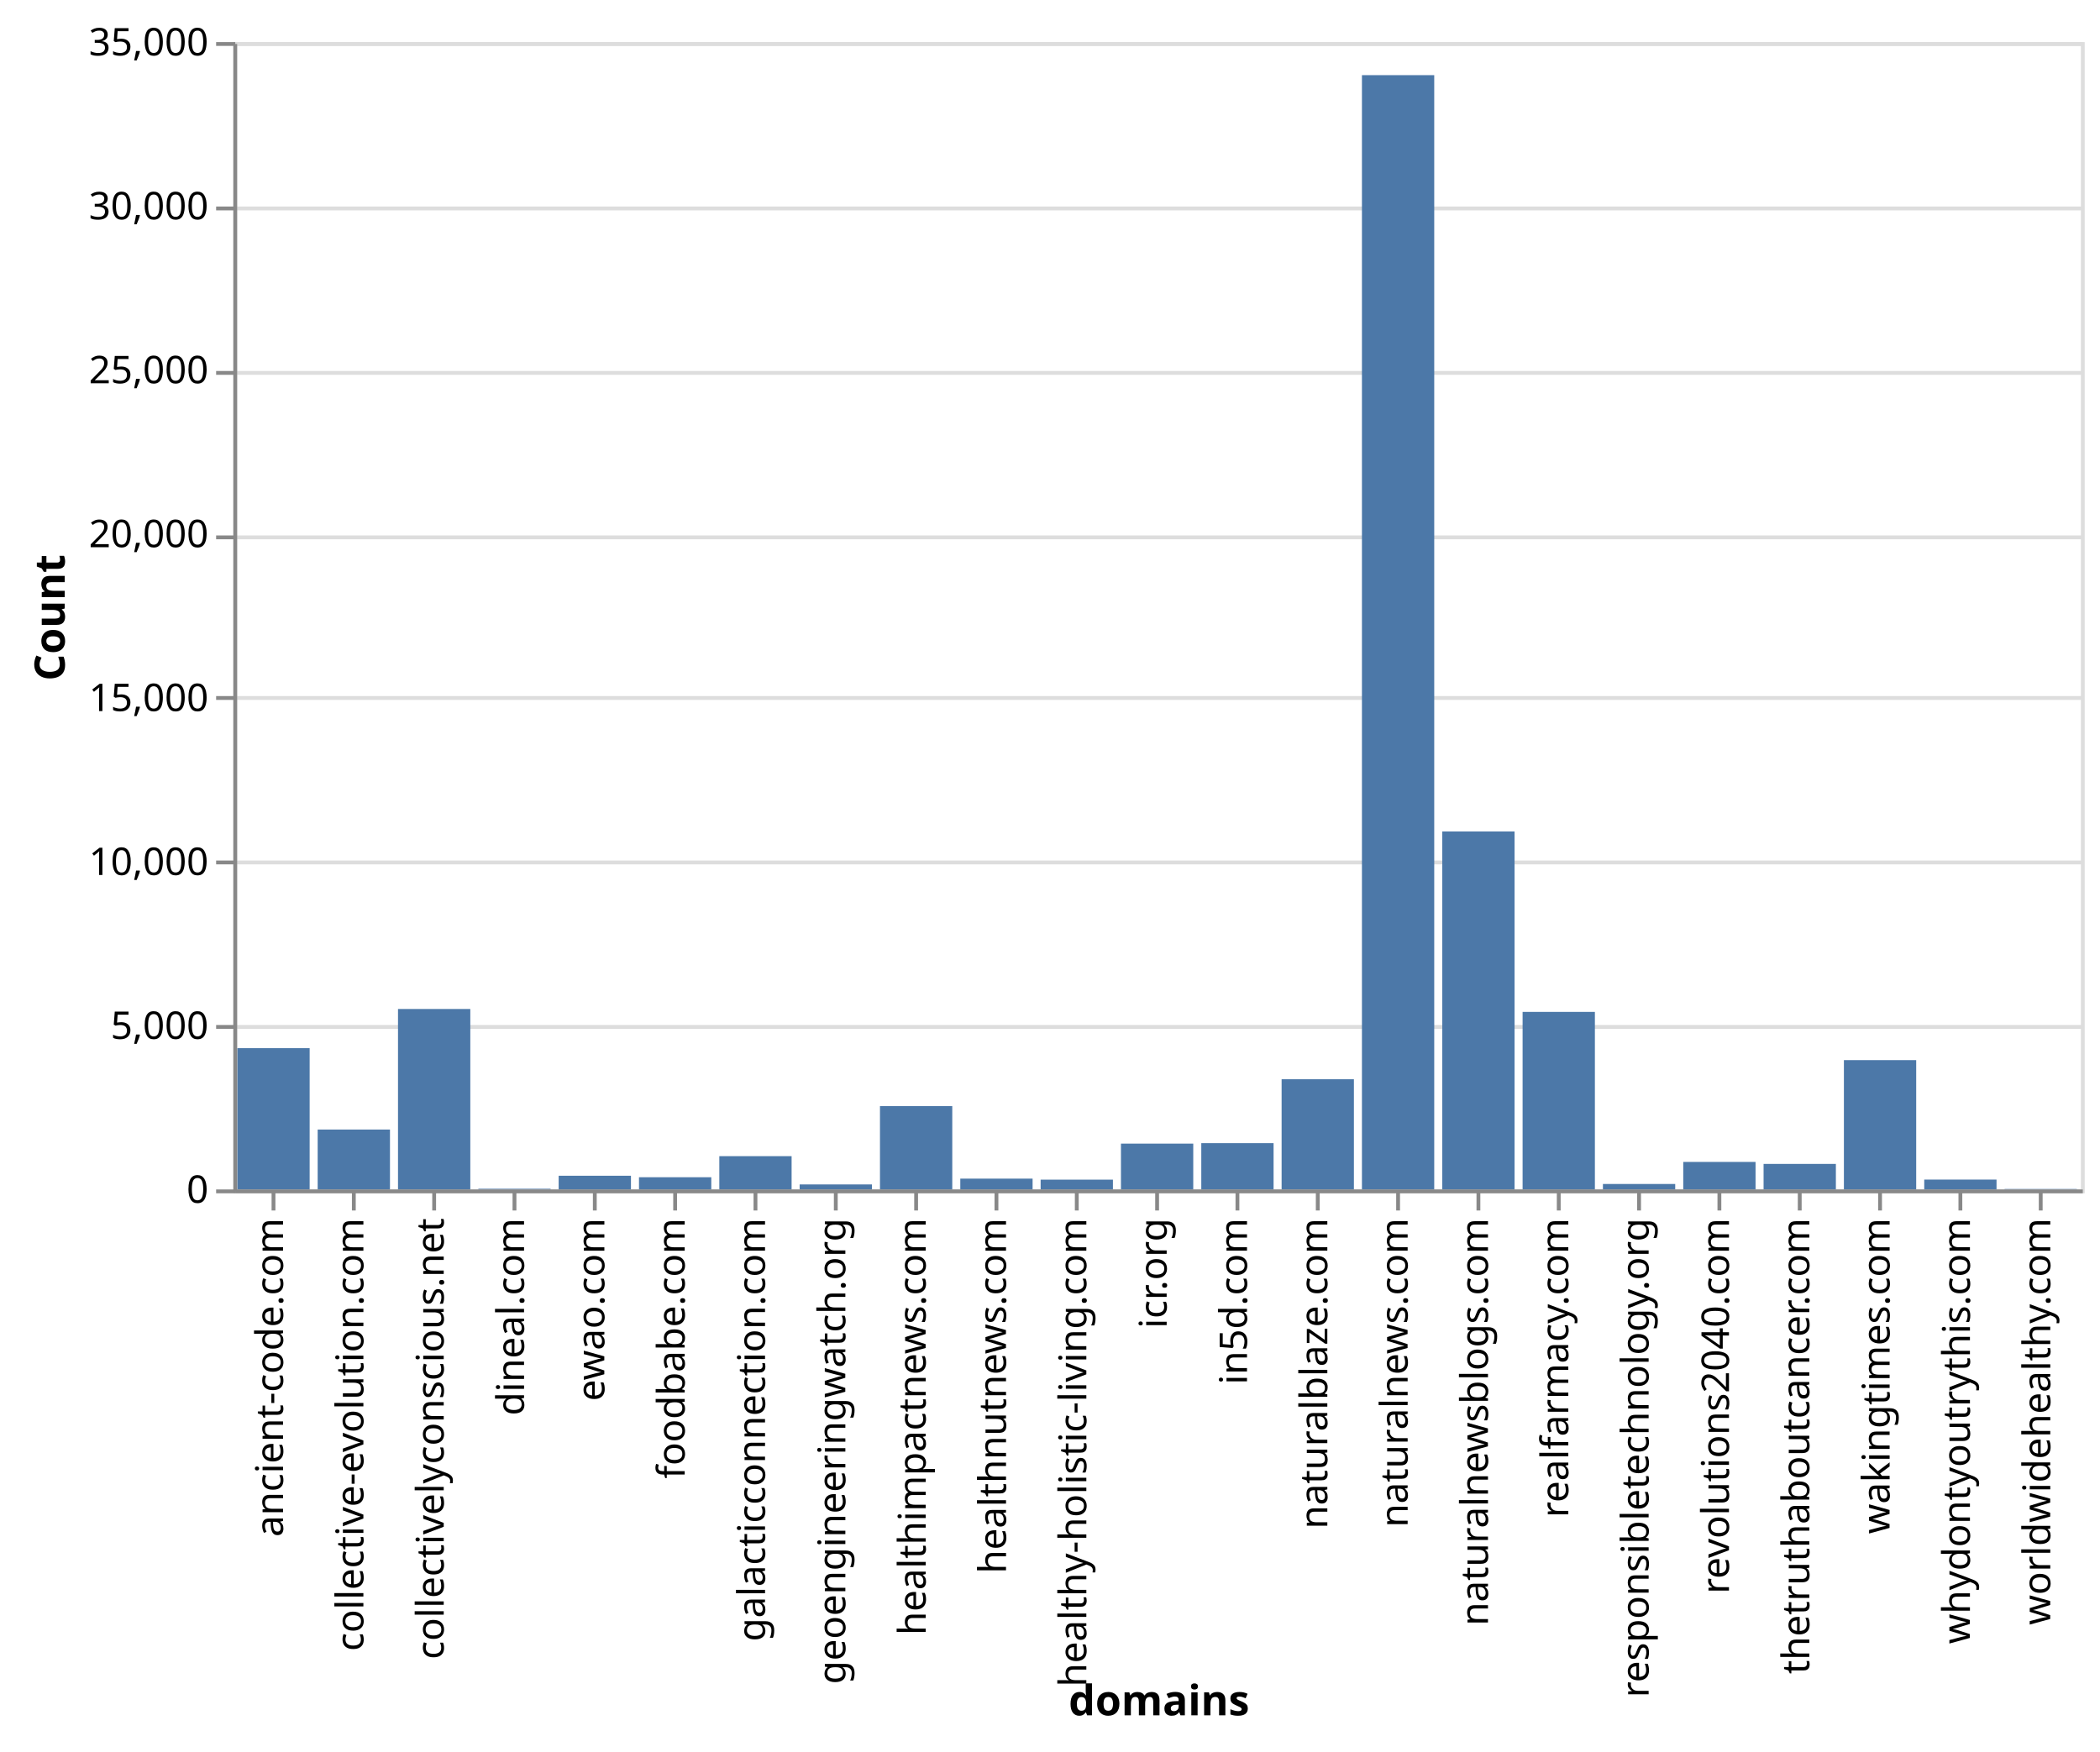
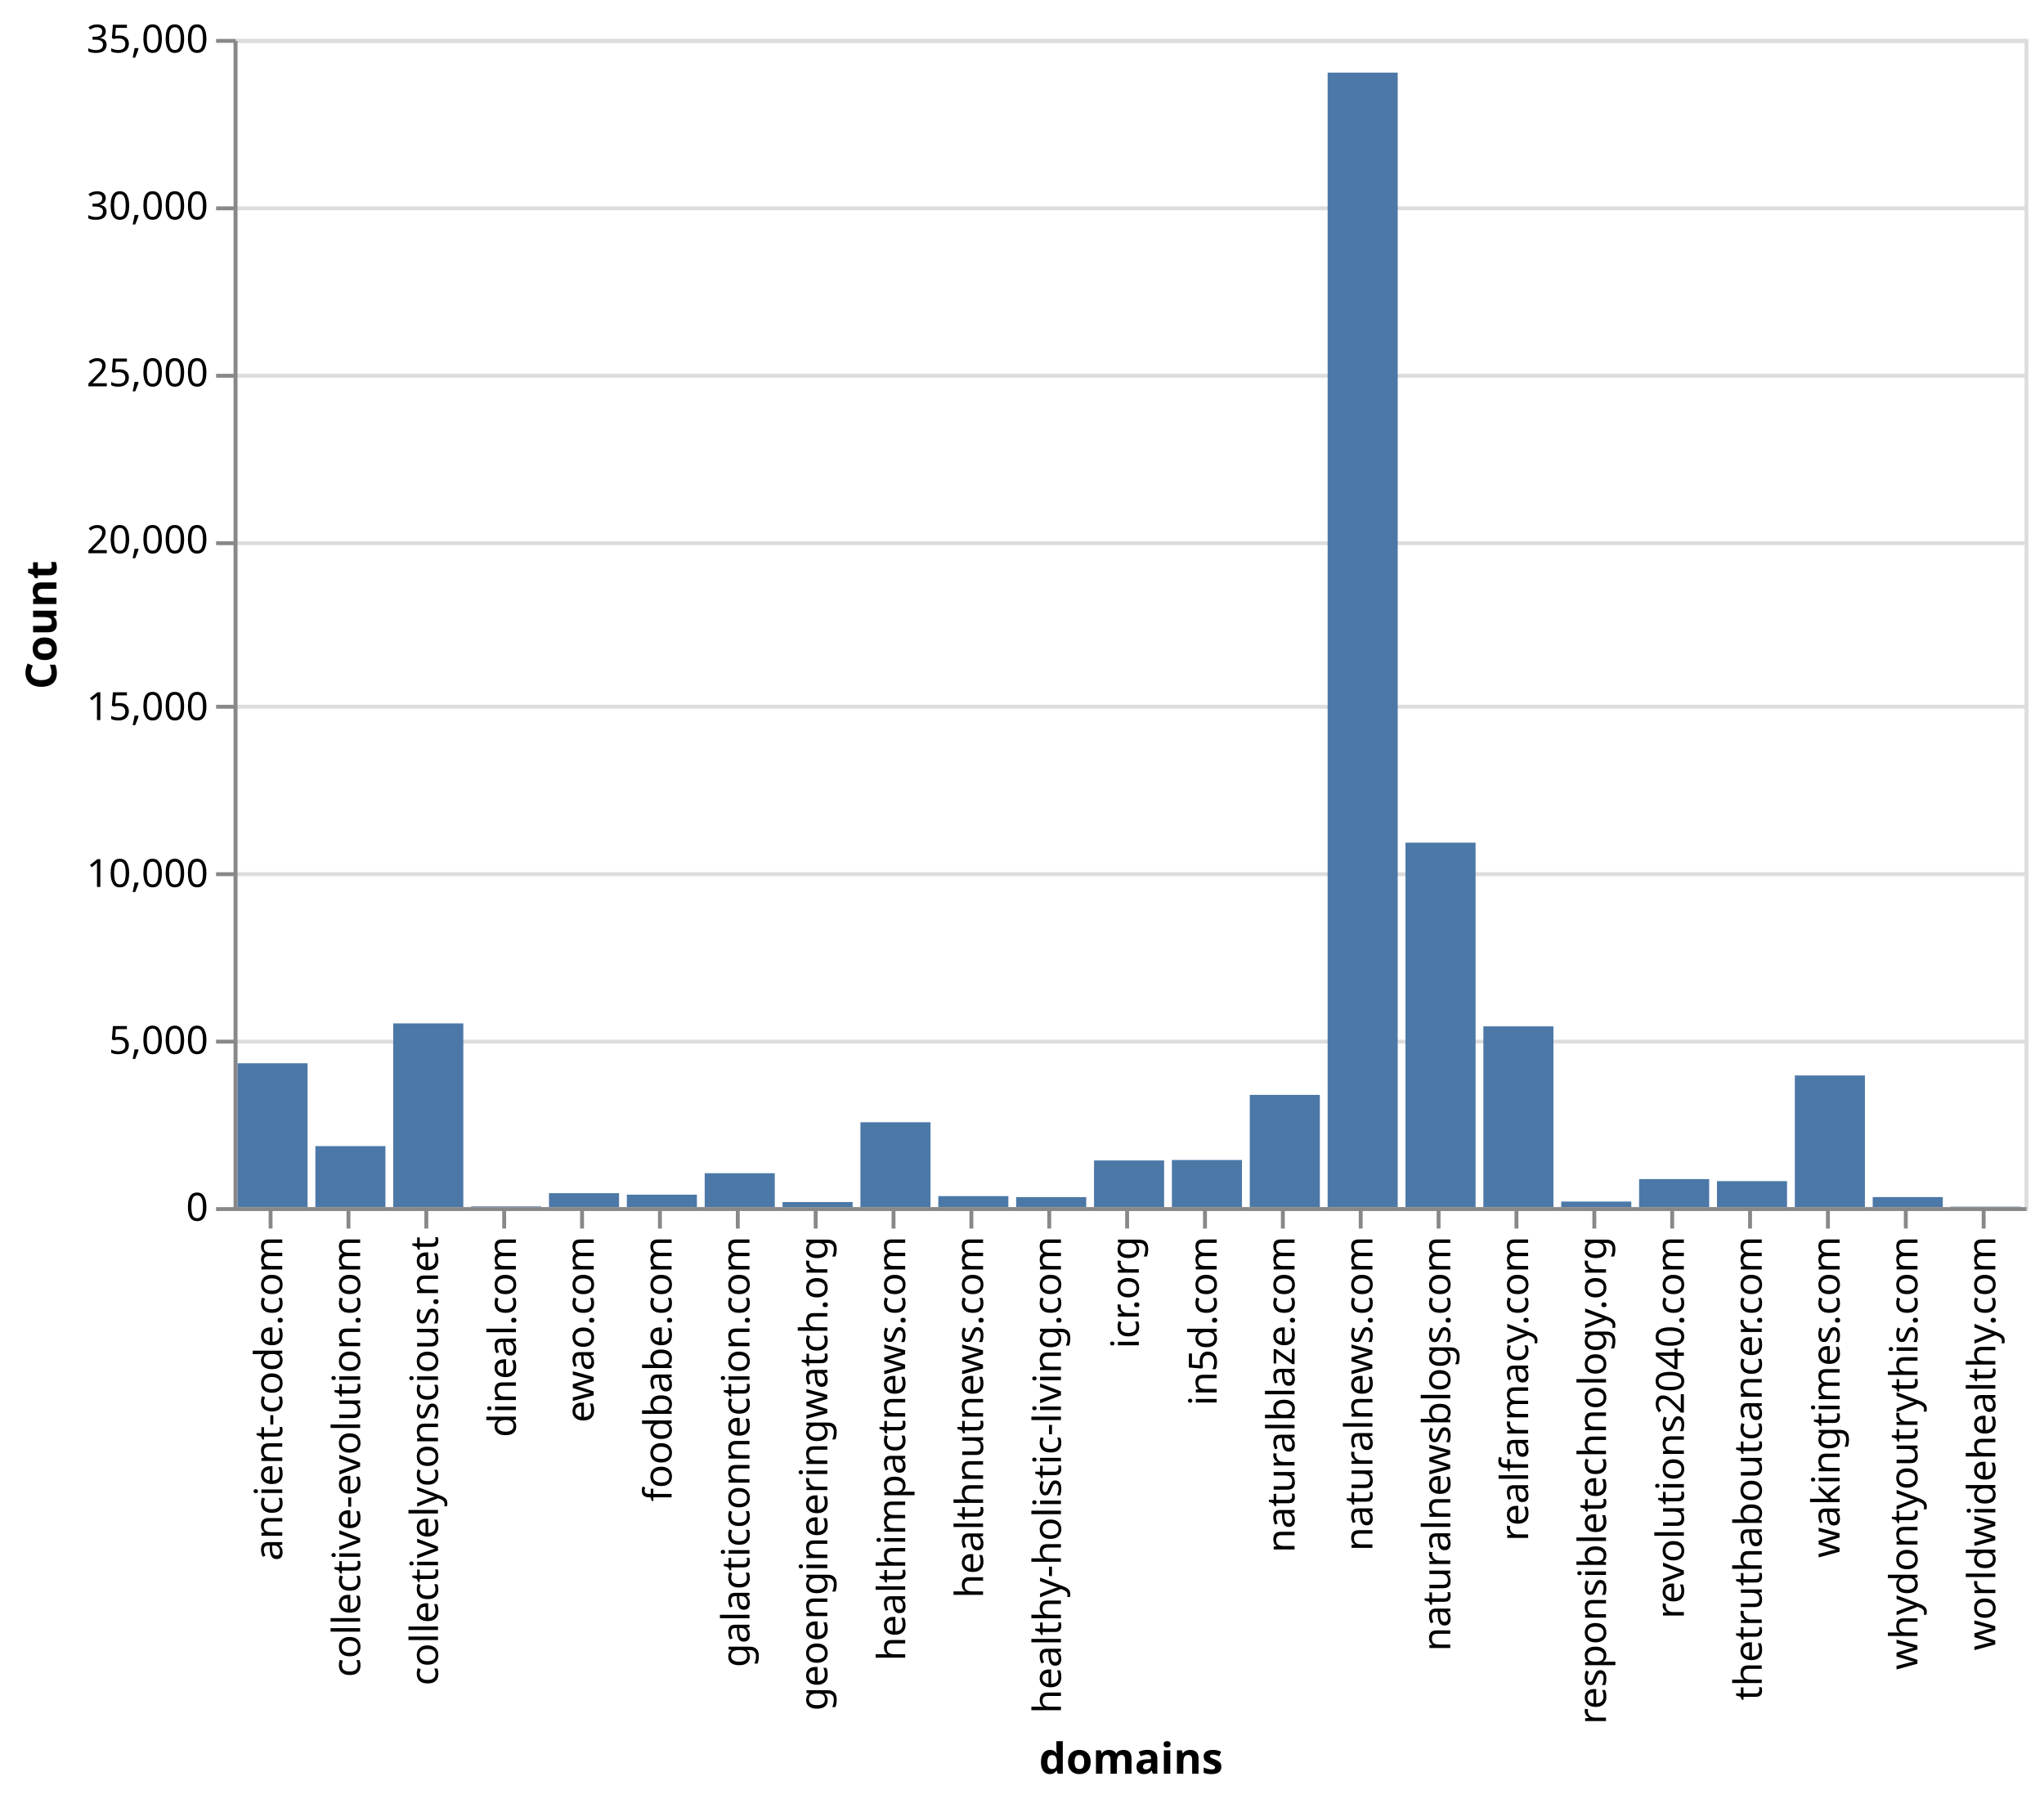
- <svg xmlns="http://www.w3.org/2000/svg" class="marks" width="549" height="458" viewBox="0 0 549 458" version="1.1">
-   <g transform="translate(61,11)">
+ <svg xmlns="http://www.w3.org/2000/svg" class="marks" width="525" height="462" viewBox="0 0 525 462" version="1.1">
+   <g transform="translate(60,10)">
    <g class="mark-group role-frame root">
      <g transform="translate(0,0)">
-         <path class="background" d="M0.5,0.5h483v300h-483Z" style="fill: none; stroke: #ddd;" />
+         <path class="background" d="M0.5,0.5h460v300h-460Z" style="fill: none; stroke: #ddd;" />
        <g>
          <g class="mark-group role-axis">
            <g transform="translate(0.5,0.5)">
              <path class="background" d="M0,0h0v0h0Z" style="pointer-events: none; fill: none;" />
              <g>
                <g class="mark-rule role-axis-grid" style="pointer-events: none;">
-                   <line transform="translate(0,300)" x2="483" y2="0" style="fill: none; stroke: #ddd; stroke-width: 1; opacity: 1;" />
-                   <line transform="translate(0,257)" x2="483" y2="0" style="fill: none; stroke: #ddd; stroke-width: 1; opacity: 1;" />
-                   <line transform="translate(0,214)" x2="483" y2="0" style="fill: none; stroke: #ddd; stroke-width: 1; opacity: 1;" />
-                   <line transform="translate(0,171)" x2="483" y2="0" style="fill: none; stroke: #ddd; stroke-width: 1; opacity: 1;" />
-                   <line transform="translate(0,129)" x2="483" y2="0" style="fill: none; stroke: #ddd; stroke-width: 1; opacity: 1;" />
-                   <line transform="translate(0,86)" x2="483" y2="0" style="fill: none; stroke: #ddd; stroke-width: 1; opacity: 1;" />
-                   <line transform="translate(0,43)" x2="483" y2="0" style="fill: none; stroke: #ddd; stroke-width: 1; opacity: 1;" />
-                   <line transform="translate(0,0)" x2="483" y2="0" style="fill: none; stroke: #ddd; stroke-width: 1; opacity: 1;" />
+                   <line transform="translate(0,300)" x2="460" y2="0" style="fill: none; stroke: #ddd; stroke-width: 1; opacity: 1;" />
+                   <line transform="translate(0,257)" x2="460" y2="0" style="fill: none; stroke: #ddd; stroke-width: 1; opacity: 1;" />
+                   <line transform="translate(0,214)" x2="460" y2="0" style="fill: none; stroke: #ddd; stroke-width: 1; opacity: 1;" />
+                   <line transform="translate(0,171)" x2="460" y2="0" style="fill: none; stroke: #ddd; stroke-width: 1; opacity: 1;" />
+                   <line transform="translate(0,129)" x2="460" y2="0" style="fill: none; stroke: #ddd; stroke-width: 1; opacity: 1;" />
+                   <line transform="translate(0,86)" x2="460" y2="0" style="fill: none; stroke: #ddd; stroke-width: 1; opacity: 1;" />
+                   <line transform="translate(0,43)" x2="460" y2="0" style="fill: none; stroke: #ddd; stroke-width: 1; opacity: 1;" />
+                   <line transform="translate(0,0)" x2="460" y2="0" style="fill: none; stroke: #ddd; stroke-width: 1; opacity: 1;" />
                </g>
              </g>
            </g>
          </g>
          <g class="mark-rect role-mark marks">
-             <path d="M463.05,299.88h18.9v0.12h-18.9Z" style="fill: #4c78a8;" />
-             <path d="M190.05,297.171h18.9v2.829h-18.9Z" style="fill: #4c78a8;" />
-             <path d="M337.05,253.577h18.9v46.423h-18.9Z" style="fill: #4c78a8;" />
-             <path d="M1.05,263.057h18.9v36.943h-18.9Z" style="fill: #4c78a8;" />
-             <path d="M232.05,288.017h18.9v11.983h-18.9Z" style="fill: #4c78a8;" />
-             <path d="M169.05,278.203h18.9v21.797h-18.9Z" style="fill: #4c78a8;" />
-             <path d="M253.05,287.897h18.9v12.103h-18.9Z" style="fill: #4c78a8;" />
-             <path d="M211.05,297.437h18.9v2.563h-18.9Z" style="fill: #4c78a8;" />
-             <path d="M421.05,266.186h18.9v33.814h-18.9Z" style="fill: #4c78a8;" />
-             <path d="M64.05,299.82h18.9v0.18h-18.9Z" style="fill: #4c78a8;" />
-             <path d="M295.05,8.649h18.9v291.351h-18.9Z" style="fill: #4c78a8;" />
-             <path d="M274.05,271.174h18.9v28.826h-18.9Z" style="fill: #4c78a8;" />
-             <path d="M127.05,291.291h18.9v8.709h-18.9Z" style="fill: #4c78a8;" />
-             <path d="M148.05,298.689h18.9v1.311h-18.9Z" style="fill: #4c78a8;" />
-             <path d="M442.05,297.42h18.9v2.58h-18.9Z" style="fill: #4c78a8;" />
-             <path d="M43.05,252.814h18.9v47.186h-18.9Z" style="fill: #4c78a8;" />
-             <path d="M85.05,296.417h18.9v3.583h-18.9Z" style="fill: #4c78a8;" />
-             <path d="M316.05,206.4h18.9v93.6h-18.9Z" style="fill: #4c78a8;" />
-             <path d="M22.05,284.331h18.9v15.669h-18.9Z" style="fill: #4c78a8;" />
-             <path d="M106.05,296.803h18.9v3.197h-18.9Z" style="fill: #4c78a8;" />
-             <path d="M358.05,298.569h18.9v1.431h-18.9Z" style="fill: #4c78a8;" />
-             <path d="M400.05,293.323h18.9v6.677h-18.9Z" style="fill: #4c78a8;" />
-             <path d="M379.05,292.8h18.9v7.2h-18.9Z" style="fill: #4c78a8;" />
+             <path d="M441,299.88h18v0.12h-18Z" style="fill: #4c78a8;" />
+             <path d="M181,297.171h18v2.829h-18Z" style="fill: #4c78a8;" />
+             <path d="M321,253.577h18v46.423h-18Z" style="fill: #4c78a8;" />
+             <path d="M1,263.057h18v36.943h-18Z" style="fill: #4c78a8;" />
+             <path d="M221,288.017h18v11.983h-18Z" style="fill: #4c78a8;" />
+             <path d="M161,278.203h18v21.797h-18Z" style="fill: #4c78a8;" />
+             <path d="M241,287.897h18v12.103h-18Z" style="fill: #4c78a8;" />
+             <path d="M201,297.437h18v2.563h-18Z" style="fill: #4c78a8;" />
+             <path d="M401,266.186h18v33.814h-18Z" style="fill: #4c78a8;" />
+             <path d="M61,299.82h18v0.18h-18Z" style="fill: #4c78a8;" />
+             <path d="M281,8.649h18v291.351h-18Z" style="fill: #4c78a8;" />
+             <path d="M261,271.174h18v28.826h-18Z" style="fill: #4c78a8;" />
+             <path d="M121,291.291h18v8.709h-18Z" style="fill: #4c78a8;" />
+             <path d="M141,298.689h18v1.311h-18Z" style="fill: #4c78a8;" />
+             <path d="M421,297.42h18v2.58h-18Z" style="fill: #4c78a8;" />
+             <path d="M41,252.814h18v47.186h-18Z" style="fill: #4c78a8;" />
+             <path d="M81,296.417h18v3.583h-18Z" style="fill: #4c78a8;" />
+             <path d="M301,206.4h18v93.6h-18Z" style="fill: #4c78a8;" />
+             <path d="M21,284.331h18v15.669h-18Z" style="fill: #4c78a8;" />
+             <path d="M101,296.803h18v3.197h-18Z" style="fill: #4c78a8;" />
+             <path d="M341,298.569h18v1.431h-18Z" style="fill: #4c78a8;" />
+             <path d="M381,293.323h18v6.677h-18Z" style="fill: #4c78a8;" />
+             <path d="M361,292.8h18v7.2h-18Z" style="fill: #4c78a8;" />
          </g>
          <g class="mark-group role-axis">
            <g transform="translate(0.5,300.5)">
              <path class="background" d="M0,0h0v0h0Z" style="pointer-events: none; fill: none;" />
              <g>
                <g class="mark-rule role-axis-tick" style="pointer-events: none;">
-                   <line transform="translate(10,0)" x2="0" y2="5" style="fill: none; stroke: #888; stroke-width: 1; opacity: 1;" />
-                   <line transform="translate(31,0)" x2="0" y2="5" style="fill: none; stroke: #888; stroke-width: 1; opacity: 1;" />
-                   <line transform="translate(52,0)" x2="0" y2="5" style="fill: none; stroke: #888; stroke-width: 1; opacity: 1;" />
-                   <line transform="translate(73,0)" x2="0" y2="5" style="fill: none; stroke: #888; stroke-width: 1; opacity: 1;" />
-                   <line transform="translate(94,0)" x2="0" y2="5" style="fill: none; stroke: #888; stroke-width: 1; opacity: 1;" />
-                   <line transform="translate(115,0)" x2="0" y2="5" style="fill: none; stroke: #888; stroke-width: 1; opacity: 1;" />
-                   <line transform="translate(136,0)" x2="0" y2="5" style="fill: none; stroke: #888; stroke-width: 1; opacity: 1;" />
-                   <line transform="translate(157,0)" x2="0" y2="5" style="fill: none; stroke: #888; stroke-width: 1; opacity: 1;" />
-                   <line transform="translate(178,0)" x2="0" y2="5" style="fill: none; stroke: #888; stroke-width: 1; opacity: 1;" />
-                   <line transform="translate(199,0)" x2="0" y2="5" style="fill: none; stroke: #888; stroke-width: 1; opacity: 1;" />
-                   <line transform="translate(220,0)" x2="0" y2="5" style="fill: none; stroke: #888; stroke-width: 1; opacity: 1;" />
-                   <line transform="translate(241,0)" x2="0" y2="5" style="fill: none; stroke: #888; stroke-width: 1; opacity: 1;" />
-                   <line transform="translate(262,0)" x2="0" y2="5" style="fill: none; stroke: #888; stroke-width: 1; opacity: 1;" />
-                   <line transform="translate(283,0)" x2="0" y2="5" style="fill: none; stroke: #888; stroke-width: 1; opacity: 1;" />
-                   <line transform="translate(304,0)" x2="0" y2="5" style="fill: none; stroke: #888; stroke-width: 1; opacity: 1;" />
-                   <line transform="translate(325,0)" x2="0" y2="5" style="fill: none; stroke: #888; stroke-width: 1; opacity: 1;" />
-                   <line transform="translate(346,0)" x2="0" y2="5" style="fill: none; stroke: #888; stroke-width: 1; opacity: 1;" />
-                   <line transform="translate(367,0)" x2="0" y2="5" style="fill: none; stroke: #888; stroke-width: 1; opacity: 1;" />
-                   <line transform="translate(388,0)" x2="0" y2="5" style="fill: none; stroke: #888; stroke-width: 1; opacity: 1;" />
+                   <line transform="translate(9,0)" x2="0" y2="5" style="fill: none; stroke: #888; stroke-width: 1; opacity: 1;" />
+                   <line transform="translate(29,0)" x2="0" y2="5" style="fill: none; stroke: #888; stroke-width: 1; opacity: 1;" />
+                   <line transform="translate(49,0)" x2="0" y2="5" style="fill: none; stroke: #888; stroke-width: 1; opacity: 1;" />
+                   <line transform="translate(69,0)" x2="0" y2="5" style="fill: none; stroke: #888; stroke-width: 1; opacity: 1;" />
+                   <line transform="translate(89,0)" x2="0" y2="5" style="fill: none; stroke: #888; stroke-width: 1; opacity: 1;" />
+                   <line transform="translate(109,0)" x2="0" y2="5" style="fill: none; stroke: #888; stroke-width: 1; opacity: 1;" />
+                   <line transform="translate(129,0)" x2="0" y2="5" style="fill: none; stroke: #888; stroke-width: 1; opacity: 1;" />
+                   <line transform="translate(149,0)" x2="0" y2="5" style="fill: none; stroke: #888; stroke-width: 1; opacity: 1;" />
+                   <line transform="translate(169,0)" x2="0" y2="5" style="fill: none; stroke: #888; stroke-width: 1; opacity: 1;" />
+                   <line transform="translate(189,0)" x2="0" y2="5" style="fill: none; stroke: #888; stroke-width: 1; opacity: 1;" />
+                   <line transform="translate(209,0)" x2="0" y2="5" style="fill: none; stroke: #888; stroke-width: 1; opacity: 1;" />
+                   <line transform="translate(229,0)" x2="0" y2="5" style="fill: none; stroke: #888; stroke-width: 1; opacity: 1;" />
+                   <line transform="translate(249,0)" x2="0" y2="5" style="fill: none; stroke: #888; stroke-width: 1; opacity: 1;" />
+                   <line transform="translate(269,0)" x2="0" y2="5" style="fill: none; stroke: #888; stroke-width: 1; opacity: 1;" />
+                   <line transform="translate(289,0)" x2="0" y2="5" style="fill: none; stroke: #888; stroke-width: 1; opacity: 1;" />
+                   <line transform="translate(309,0)" x2="0" y2="5" style="fill: none; stroke: #888; stroke-width: 1; opacity: 1;" />
+                   <line transform="translate(329,0)" x2="0" y2="5" style="fill: none; stroke: #888; stroke-width: 1; opacity: 1;" />
+                   <line transform="translate(349,0)" x2="0" y2="5" style="fill: none; stroke: #888; stroke-width: 1; opacity: 1;" />
+                   <line transform="translate(369,0)" x2="0" y2="5" style="fill: none; stroke: #888; stroke-width: 1; opacity: 1;" />
+                   <line transform="translate(389,0)" x2="0" y2="5" style="fill: none; stroke: #888; stroke-width: 1; opacity: 1;" />
                  <line transform="translate(409,0)" x2="0" y2="5" style="fill: none; stroke: #888; stroke-width: 1; opacity: 1;" />
-                   <line transform="translate(430,0)" x2="0" y2="5" style="fill: none; stroke: #888; stroke-width: 1; opacity: 1;" />
-                   <line transform="translate(451,0)" x2="0" y2="5" style="fill: none; stroke: #888; stroke-width: 1; opacity: 1;" />
-                   <line transform="translate(472,0)" x2="0" y2="5" style="fill: none; stroke: #888; stroke-width: 1; opacity: 1;" />
+                   <line transform="translate(429,0)" x2="0" y2="5" style="fill: none; stroke: #888; stroke-width: 1; opacity: 1;" />
+                   <line transform="translate(449,0)" x2="0" y2="5" style="fill: none; stroke: #888; stroke-width: 1; opacity: 1;" />
                </g>
                <g class="mark-text role-axis-label" style="pointer-events: none;">
-                   <text text-anchor="end" transform="translate(9.5,7) rotate(270) translate(0,3)" style="font-family: sans-serif; font-size: 10px; fill: #000; opacity: 1;">ancient-code.com</text>
-                   <text text-anchor="end" transform="translate(30.5,7) rotate(270) translate(0,3)" style="font-family: sans-serif; font-size: 10px; fill: #000; opacity: 1;">collective-evolution.com</text>
-                   <text text-anchor="end" transform="translate(51.5,7) rotate(270) translate(0,3)" style="font-family: sans-serif; font-size: 10px; fill: #000; opacity: 1;">collectivelyconscious.net</text>
-                   <text text-anchor="end" transform="translate(72.5,7) rotate(270) translate(0,3)" style="font-family: sans-serif; font-size: 10px; fill: #000; opacity: 1;">dineal.com</text>
-                   <text text-anchor="end" transform="translate(93.5,7) rotate(270) translate(0,3)" style="font-family: sans-serif; font-size: 10px; fill: #000; opacity: 1;">ewao.com</text>
-                   <text text-anchor="end" transform="translate(114.5,7) rotate(270) translate(0,3)" style="font-family: sans-serif; font-size: 10px; fill: #000; opacity: 1;">foodbabe.com</text>
-                   <text text-anchor="end" transform="translate(135.5,7) rotate(270) translate(0,3)" style="font-family: sans-serif; font-size: 10px; fill: #000; opacity: 1;">galacticconnection.com</text>
-                   <text text-anchor="end" transform="translate(156.5,7) rotate(270) translate(0,3)" style="font-family: sans-serif; font-size: 10px; fill: #000; opacity: 1;">geoengineeringwatch.org</text>
-                   <text text-anchor="end" transform="translate(177.5,7) rotate(270) translate(0,3)" style="font-family: sans-serif; font-size: 10px; fill: #000; opacity: 1;">healthimpactnews.com</text>
-                   <text text-anchor="end" transform="translate(198.5,7) rotate(270) translate(0,3)" style="font-family: sans-serif; font-size: 10px; fill: #000; opacity: 1;">healthnutnews.com</text>
-                   <text text-anchor="end" transform="translate(219.5,7) rotate(270) translate(0,3)" style="font-family: sans-serif; font-size: 10px; fill: #000; opacity: 1;">healthy-holistic-living.com</text>
-                   <text text-anchor="end" transform="translate(240.5,7) rotate(270) translate(0,3)" style="font-family: sans-serif; font-size: 10px; fill: #000; opacity: 1;">icr.org</text>
-                   <text text-anchor="end" transform="translate(261.5,7) rotate(270) translate(0,3)" style="font-family: sans-serif; font-size: 10px; fill: #000; opacity: 1;">in5d.com</text>
-                   <text text-anchor="end" transform="translate(282.5,7) rotate(270) translate(0,3)" style="font-family: sans-serif; font-size: 10px; fill: #000; opacity: 1;">naturalblaze.com</text>
-                   <text text-anchor="end" transform="translate(303.5,7) rotate(270) translate(0,3)" style="font-family: sans-serif; font-size: 10px; fill: #000; opacity: 1;">naturalnews.com</text>
-                   <text text-anchor="end" transform="translate(324.5,7) rotate(270) translate(0,3)" style="font-family: sans-serif; font-size: 10px; fill: #000; opacity: 1;">naturalnewsblogs.com</text>
-                   <text text-anchor="end" transform="translate(345.5,7) rotate(270) translate(0,3)" style="font-family: sans-serif; font-size: 10px; fill: #000; opacity: 1;">realfarmacy.com</text>
-                   <text text-anchor="end" transform="translate(366.5,7) rotate(270) translate(0,3)" style="font-family: sans-serif; font-size: 10px; fill: #000; opacity: 1;">responsibletechnology.org</text>
-                   <text text-anchor="end" transform="translate(387.5,7) rotate(270) translate(0,3)" style="font-family: sans-serif; font-size: 10px; fill: #000; opacity: 1;">revolutions2040.com</text>
-                   <text text-anchor="end" transform="translate(408.5,7) rotate(270) translate(0,3)" style="font-family: sans-serif; font-size: 10px; fill: #000; opacity: 1;">thetruthaboutcancer.com</text>
-                   <text text-anchor="end" transform="translate(429.5,7) rotate(270) translate(0,3)" style="font-family: sans-serif; font-size: 10px; fill: #000; opacity: 1;">wakingtimes.com</text>
-                   <text text-anchor="end" transform="translate(450.5,7) rotate(270) translate(0,3)" style="font-family: sans-serif; font-size: 10px; fill: #000; opacity: 1;">whydontyoutrythis.com</text>
-                   <text text-anchor="end" transform="translate(471.5,7) rotate(270) translate(0,3)" style="font-family: sans-serif; font-size: 10px; fill: #000; opacity: 1;">worldwidehealthy.com</text>
+                   <text text-anchor="end" transform="translate(9,7) rotate(270) translate(0,3)" style="font-family: sans-serif; font-size: 10px; fill: #000; opacity: 1;">ancient-code.com</text>
+                   <text text-anchor="end" transform="translate(29,7) rotate(270) translate(0,3)" style="font-family: sans-serif; font-size: 10px; fill: #000; opacity: 1;">collective-evolution.com</text>
+                   <text text-anchor="end" transform="translate(49,7) rotate(270) translate(0,3)" style="font-family: sans-serif; font-size: 10px; fill: #000; opacity: 1;">collectivelyconscious.net</text>
+                   <text text-anchor="end" transform="translate(69,7) rotate(270) translate(0,3)" style="font-family: sans-serif; font-size: 10px; fill: #000; opacity: 1;">dineal.com</text>
+                   <text text-anchor="end" transform="translate(89,7) rotate(270) translate(0,3)" style="font-family: sans-serif; font-size: 10px; fill: #000; opacity: 1;">ewao.com</text>
+                   <text text-anchor="end" transform="translate(109,7) rotate(270) translate(0,3)" style="font-family: sans-serif; font-size: 10px; fill: #000; opacity: 1;">foodbabe.com</text>
+                   <text text-anchor="end" transform="translate(129,7) rotate(270) translate(0,3)" style="font-family: sans-serif; font-size: 10px; fill: #000; opacity: 1;">galacticconnection.com</text>
+                   <text text-anchor="end" transform="translate(149,7) rotate(270) translate(0,3)" style="font-family: sans-serif; font-size: 10px; fill: #000; opacity: 1;">geoengineeringwatch.org</text>
+                   <text text-anchor="end" transform="translate(169,7) rotate(270) translate(0,3)" style="font-family: sans-serif; font-size: 10px; fill: #000; opacity: 1;">healthimpactnews.com</text>
+                   <text text-anchor="end" transform="translate(189,7) rotate(270) translate(0,3)" style="font-family: sans-serif; font-size: 10px; fill: #000; opacity: 1;">healthnutnews.com</text>
+                   <text text-anchor="end" transform="translate(209,7) rotate(270) translate(0,3)" style="font-family: sans-serif; font-size: 10px; fill: #000; opacity: 1;">healthy-holistic-living.com</text>
+                   <text text-anchor="end" transform="translate(229,7) rotate(270) translate(0,3)" style="font-family: sans-serif; font-size: 10px; fill: #000; opacity: 1;">icr.org</text>
+                   <text text-anchor="end" transform="translate(249,7) rotate(270) translate(0,3)" style="font-family: sans-serif; font-size: 10px; fill: #000; opacity: 1;">in5d.com</text>
+                   <text text-anchor="end" transform="translate(269,7) rotate(270) translate(0,3)" style="font-family: sans-serif; font-size: 10px; fill: #000; opacity: 1;">naturalblaze.com</text>
+                   <text text-anchor="end" transform="translate(289,7) rotate(270) translate(0,3)" style="font-family: sans-serif; font-size: 10px; fill: #000; opacity: 1;">naturalnews.com</text>
+                   <text text-anchor="end" transform="translate(309,7) rotate(270) translate(0,3)" style="font-family: sans-serif; font-size: 10px; fill: #000; opacity: 1;">naturalnewsblogs.com</text>
+                   <text text-anchor="end" transform="translate(329,7) rotate(270) translate(0,3)" style="font-family: sans-serif; font-size: 10px; fill: #000; opacity: 1;">realfarmacy.com</text>
+                   <text text-anchor="end" transform="translate(349,7) rotate(270) translate(0,3)" style="font-family: sans-serif; font-size: 10px; fill: #000; opacity: 1;">responsibletechnology.org</text>
+                   <text text-anchor="end" transform="translate(369,7) rotate(270) translate(0,3)" style="font-family: sans-serif; font-size: 10px; fill: #000; opacity: 1;">revolutions2040.com</text>
+                   <text text-anchor="end" transform="translate(389,7) rotate(270) translate(0,3)" style="font-family: sans-serif; font-size: 10px; fill: #000; opacity: 1;">thetruthaboutcancer.com</text>
+                   <text text-anchor="end" transform="translate(409,7) rotate(270) translate(0,3)" style="font-family: sans-serif; font-size: 10px; fill: #000; opacity: 1;">wakingtimes.com</text>
+                   <text text-anchor="end" transform="translate(429,7) rotate(270) translate(0,3)" style="font-family: sans-serif; font-size: 10px; fill: #000; opacity: 1;">whydontyoutrythis.com</text>
+                   <text text-anchor="end" transform="translate(449,7) rotate(270) translate(0,3)" style="font-family: sans-serif; font-size: 10px; fill: #000; opacity: 1;">worldwidehealthy.com</text>
                </g>
                <g class="mark-rule role-axis-domain" style="pointer-events: none;">
-                   <line transform="translate(0,0)" x2="483" y2="0" style="fill: none; stroke: #888; stroke-width: 1; opacity: 1;" />
+                   <line transform="translate(0,0)" x2="460" y2="0" style="fill: none; stroke: #888; stroke-width: 1; opacity: 1;" />
                </g>
                <g class="mark-text role-axis-title" style="pointer-events: none;">
-                   <text text-anchor="middle" transform="translate(241.5,137.001)" style="font-family: sans-serif; font-size: 11px; font-weight: bold; fill: #000; opacity: 1;">domains</text>
+                   <text text-anchor="middle" transform="translate(230,145)" style="font-family: sans-serif; font-size: 11px; font-weight: bold; fill: #000; opacity: 1;">domains</text>
                </g>
              </g>
            </g>
          </g>
          <g class="mark-group role-axis">
            <g transform="translate(0.5,0.5)">
              <path class="background" d="M0,0h0v0h0Z" style="pointer-events: none; fill: none;" />
              <g>
                <g class="mark-rule role-axis-tick" style="pointer-events: none;">
                  <line transform="translate(0,300)" x2="-5" y2="0" style="fill: none; stroke: #888; stroke-width: 1; opacity: 1;" />
                  <line transform="translate(0,257)" x2="-5" y2="0" style="fill: none; stroke: #888; stroke-width: 1; opacity: 1;" />
                  <line transform="translate(0,214)" x2="-5" y2="0" style="fill: none; stroke: #888; stroke-width: 1; opacity: 1;" />
                  <line transform="translate(0,171)" x2="-5" y2="0" style="fill: none; stroke: #888; stroke-width: 1; opacity: 1;" />
                  <line transform="translate(0,129)" x2="-5" y2="0" style="fill: none; stroke: #888; stroke-width: 1; opacity: 1;" />
                  <line transform="translate(0,86)" x2="-5" y2="0" style="fill: none; stroke: #888; stroke-width: 1; opacity: 1;" />
                  <line transform="translate(0,43)" x2="-5" y2="0" style="fill: none; stroke: #888; stroke-width: 1; opacity: 1;" />
                  <line transform="translate(0,0)" x2="-5" y2="0" style="fill: none; stroke: #888; stroke-width: 1; opacity: 1;" />
                </g>
                <g class="mark-text role-axis-label" style="pointer-events: none;">
                  <text text-anchor="end" transform="translate(-7,303)" style="font-family: sans-serif; font-size: 10px; fill: #000; opacity: 1;">0</text>
                  <text text-anchor="end" transform="translate(-7,260.1429)" style="font-family: sans-serif; font-size: 10px; fill: #000; opacity: 1;">5,000</text>
                  <text text-anchor="end" transform="translate(-7,217.2857)" style="font-family: sans-serif; font-size: 10px; fill: #000; opacity: 1;">10,000</text>
                  <text text-anchor="end" transform="translate(-7,174.4286)" style="font-family: sans-serif; font-size: 10px; fill: #000; opacity: 1;">15,000</text>
                  <text text-anchor="end" transform="translate(-7,131.5714)" style="font-family: sans-serif; font-size: 10px; fill: #000; opacity: 1;">20,000</text>
                  <text text-anchor="end" transform="translate(-7,88.71429)" style="font-family: sans-serif; font-size: 10px; fill: #000; opacity: 1;">25,000</text>
                  <text text-anchor="end" transform="translate(-7,45.85714)" style="font-family: sans-serif; font-size: 10px; fill: #000; opacity: 1;">30,000</text>
                  <text text-anchor="end" transform="translate(-7,3)" style="font-family: sans-serif; font-size: 10px; fill: #000; opacity: 1;">35,000</text>
                </g>
                <g class="mark-rule role-axis-domain" style="pointer-events: none;">
                  <line transform="translate(0,300)" x2="0" y2="-300" style="fill: none; stroke: #888; stroke-width: 1; opacity: 1;" />
                </g>
                <g class="mark-text role-axis-title" style="pointer-events: none;">
-                   <text text-anchor="middle" transform="translate(-42.58594,150) rotate(-90) translate(0,-2)" style="font-family: sans-serif; font-size: 11px; font-weight: bold; fill: #000; opacity: 1;">Count</text>
+                   <text text-anchor="middle" transform="translate(-44,150) rotate(-90) translate(0,-2)" style="font-family: sans-serif; font-size: 11px; font-weight: bold; fill: #000; opacity: 1;">Count</text>
                </g>
              </g>
            </g>
          </g>
        </g>
      </g>
    </g>
  </g>
</svg>
